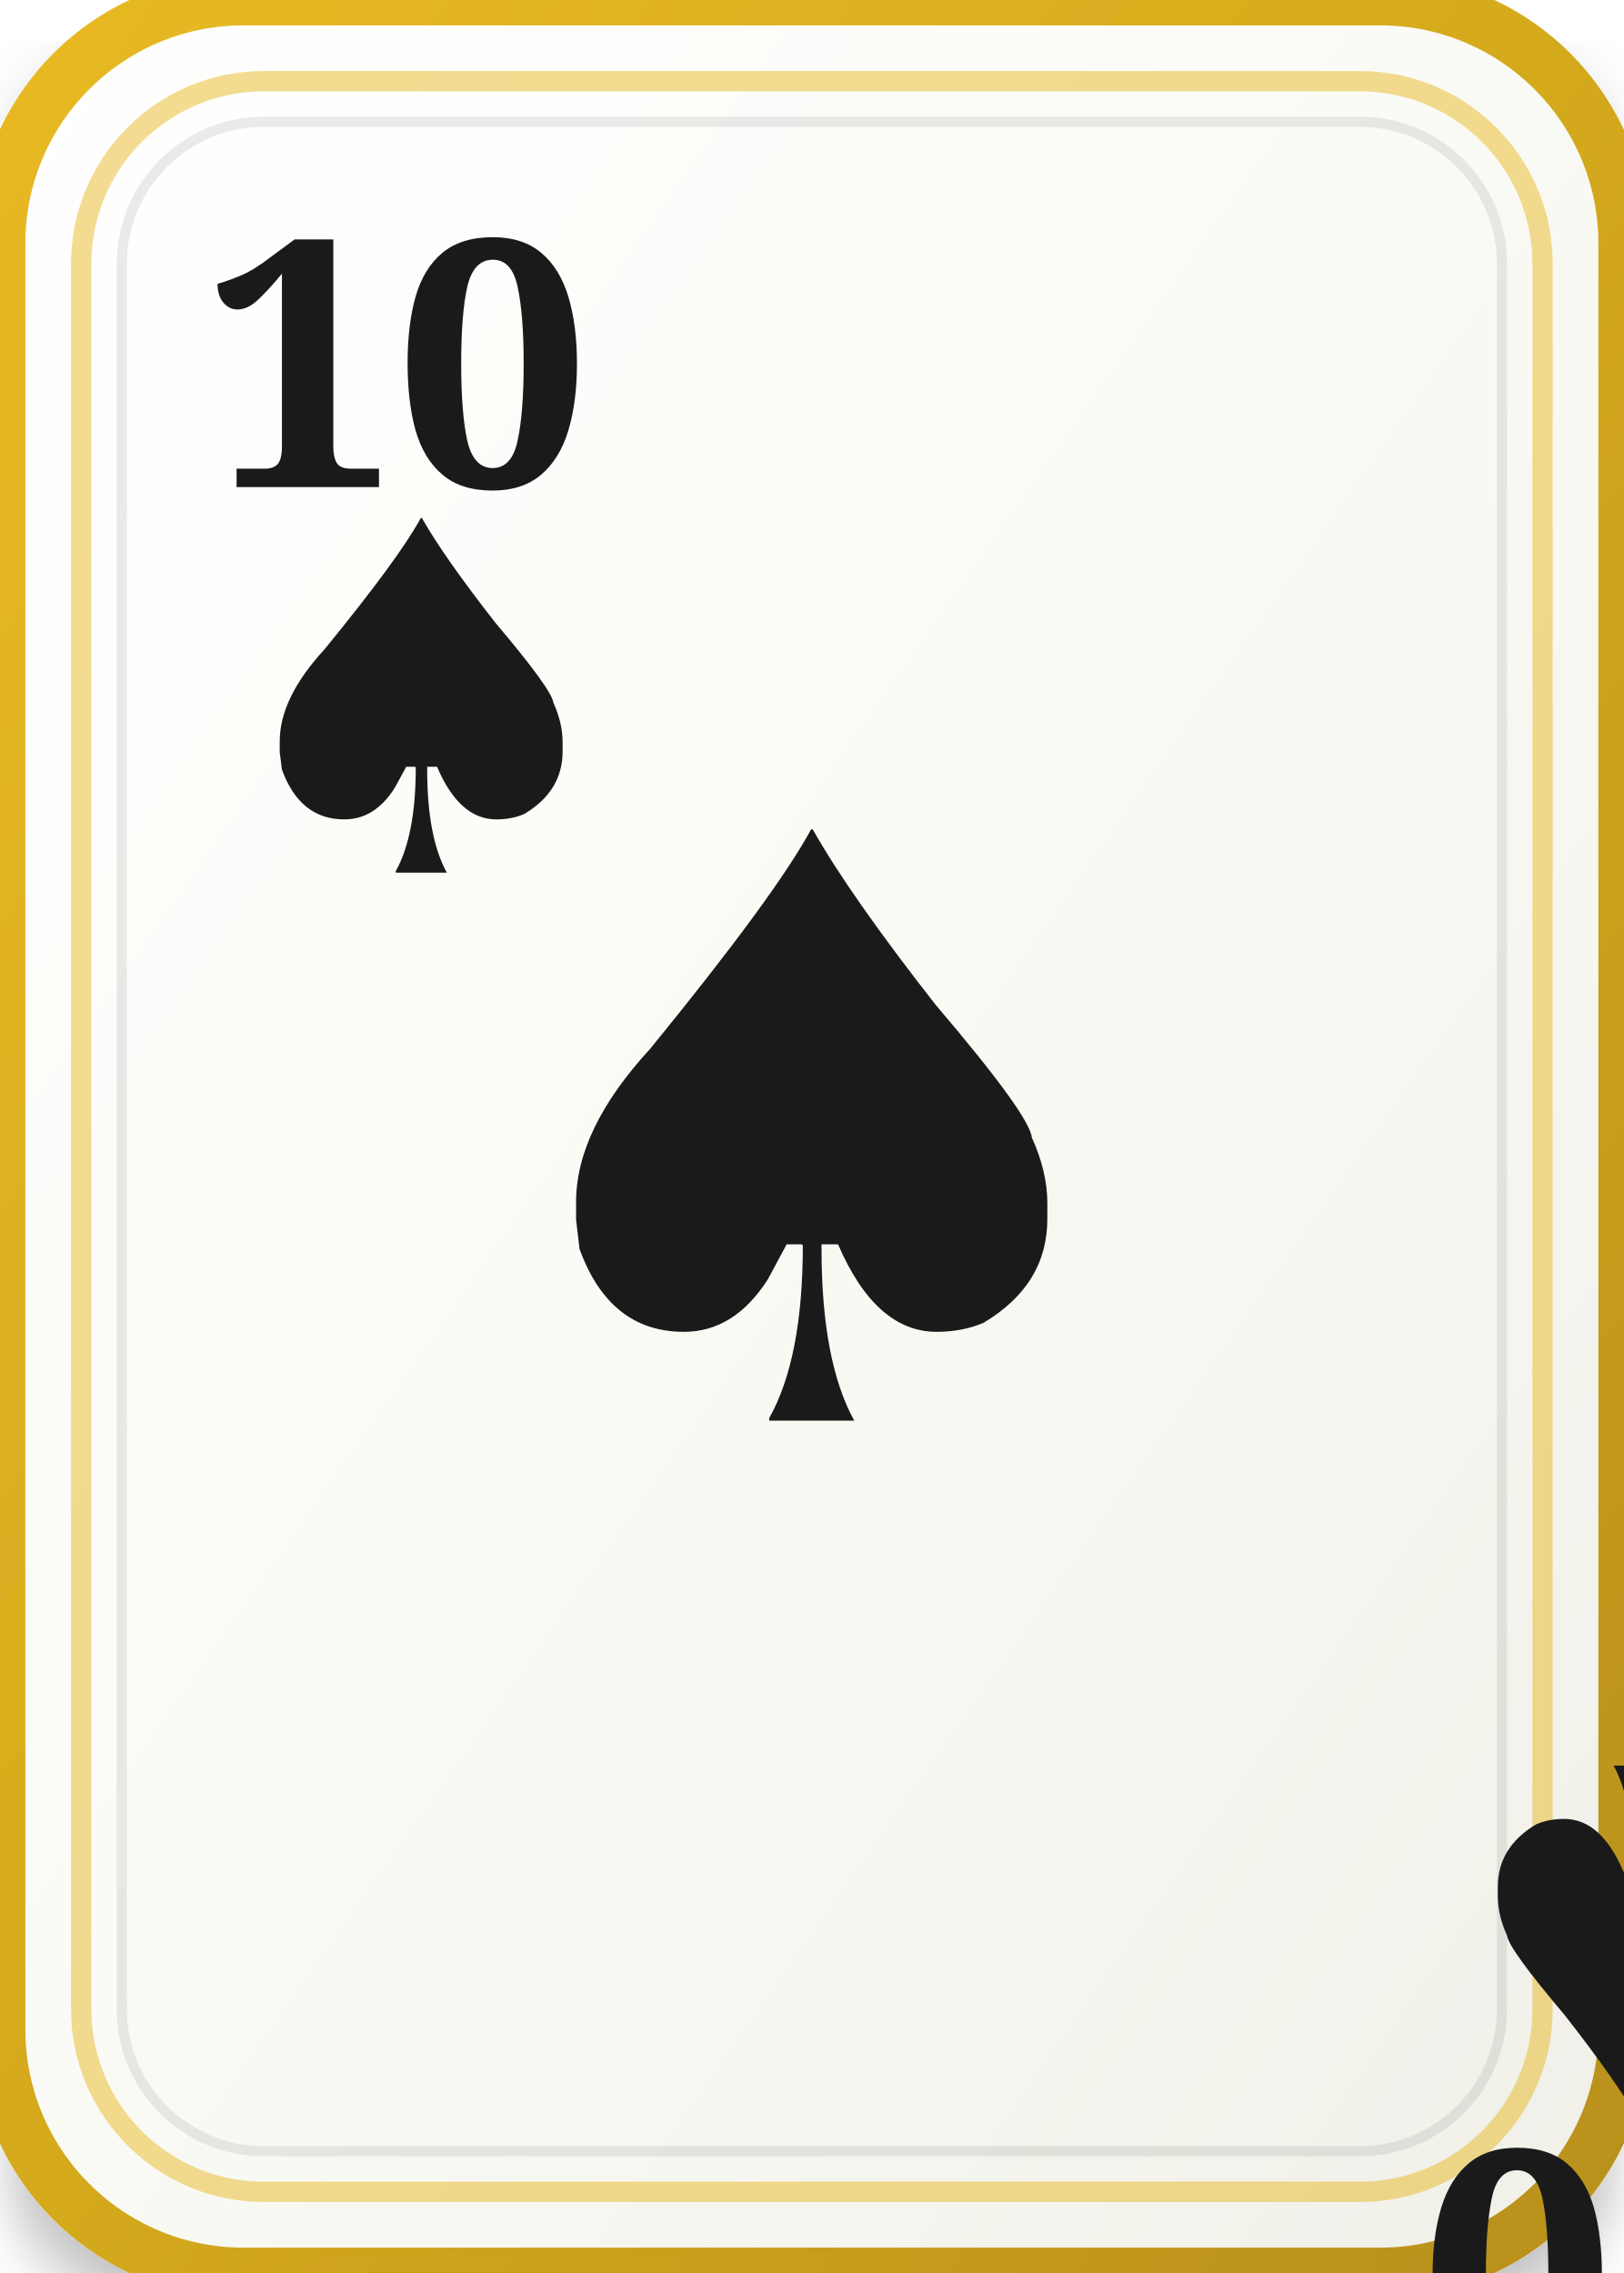
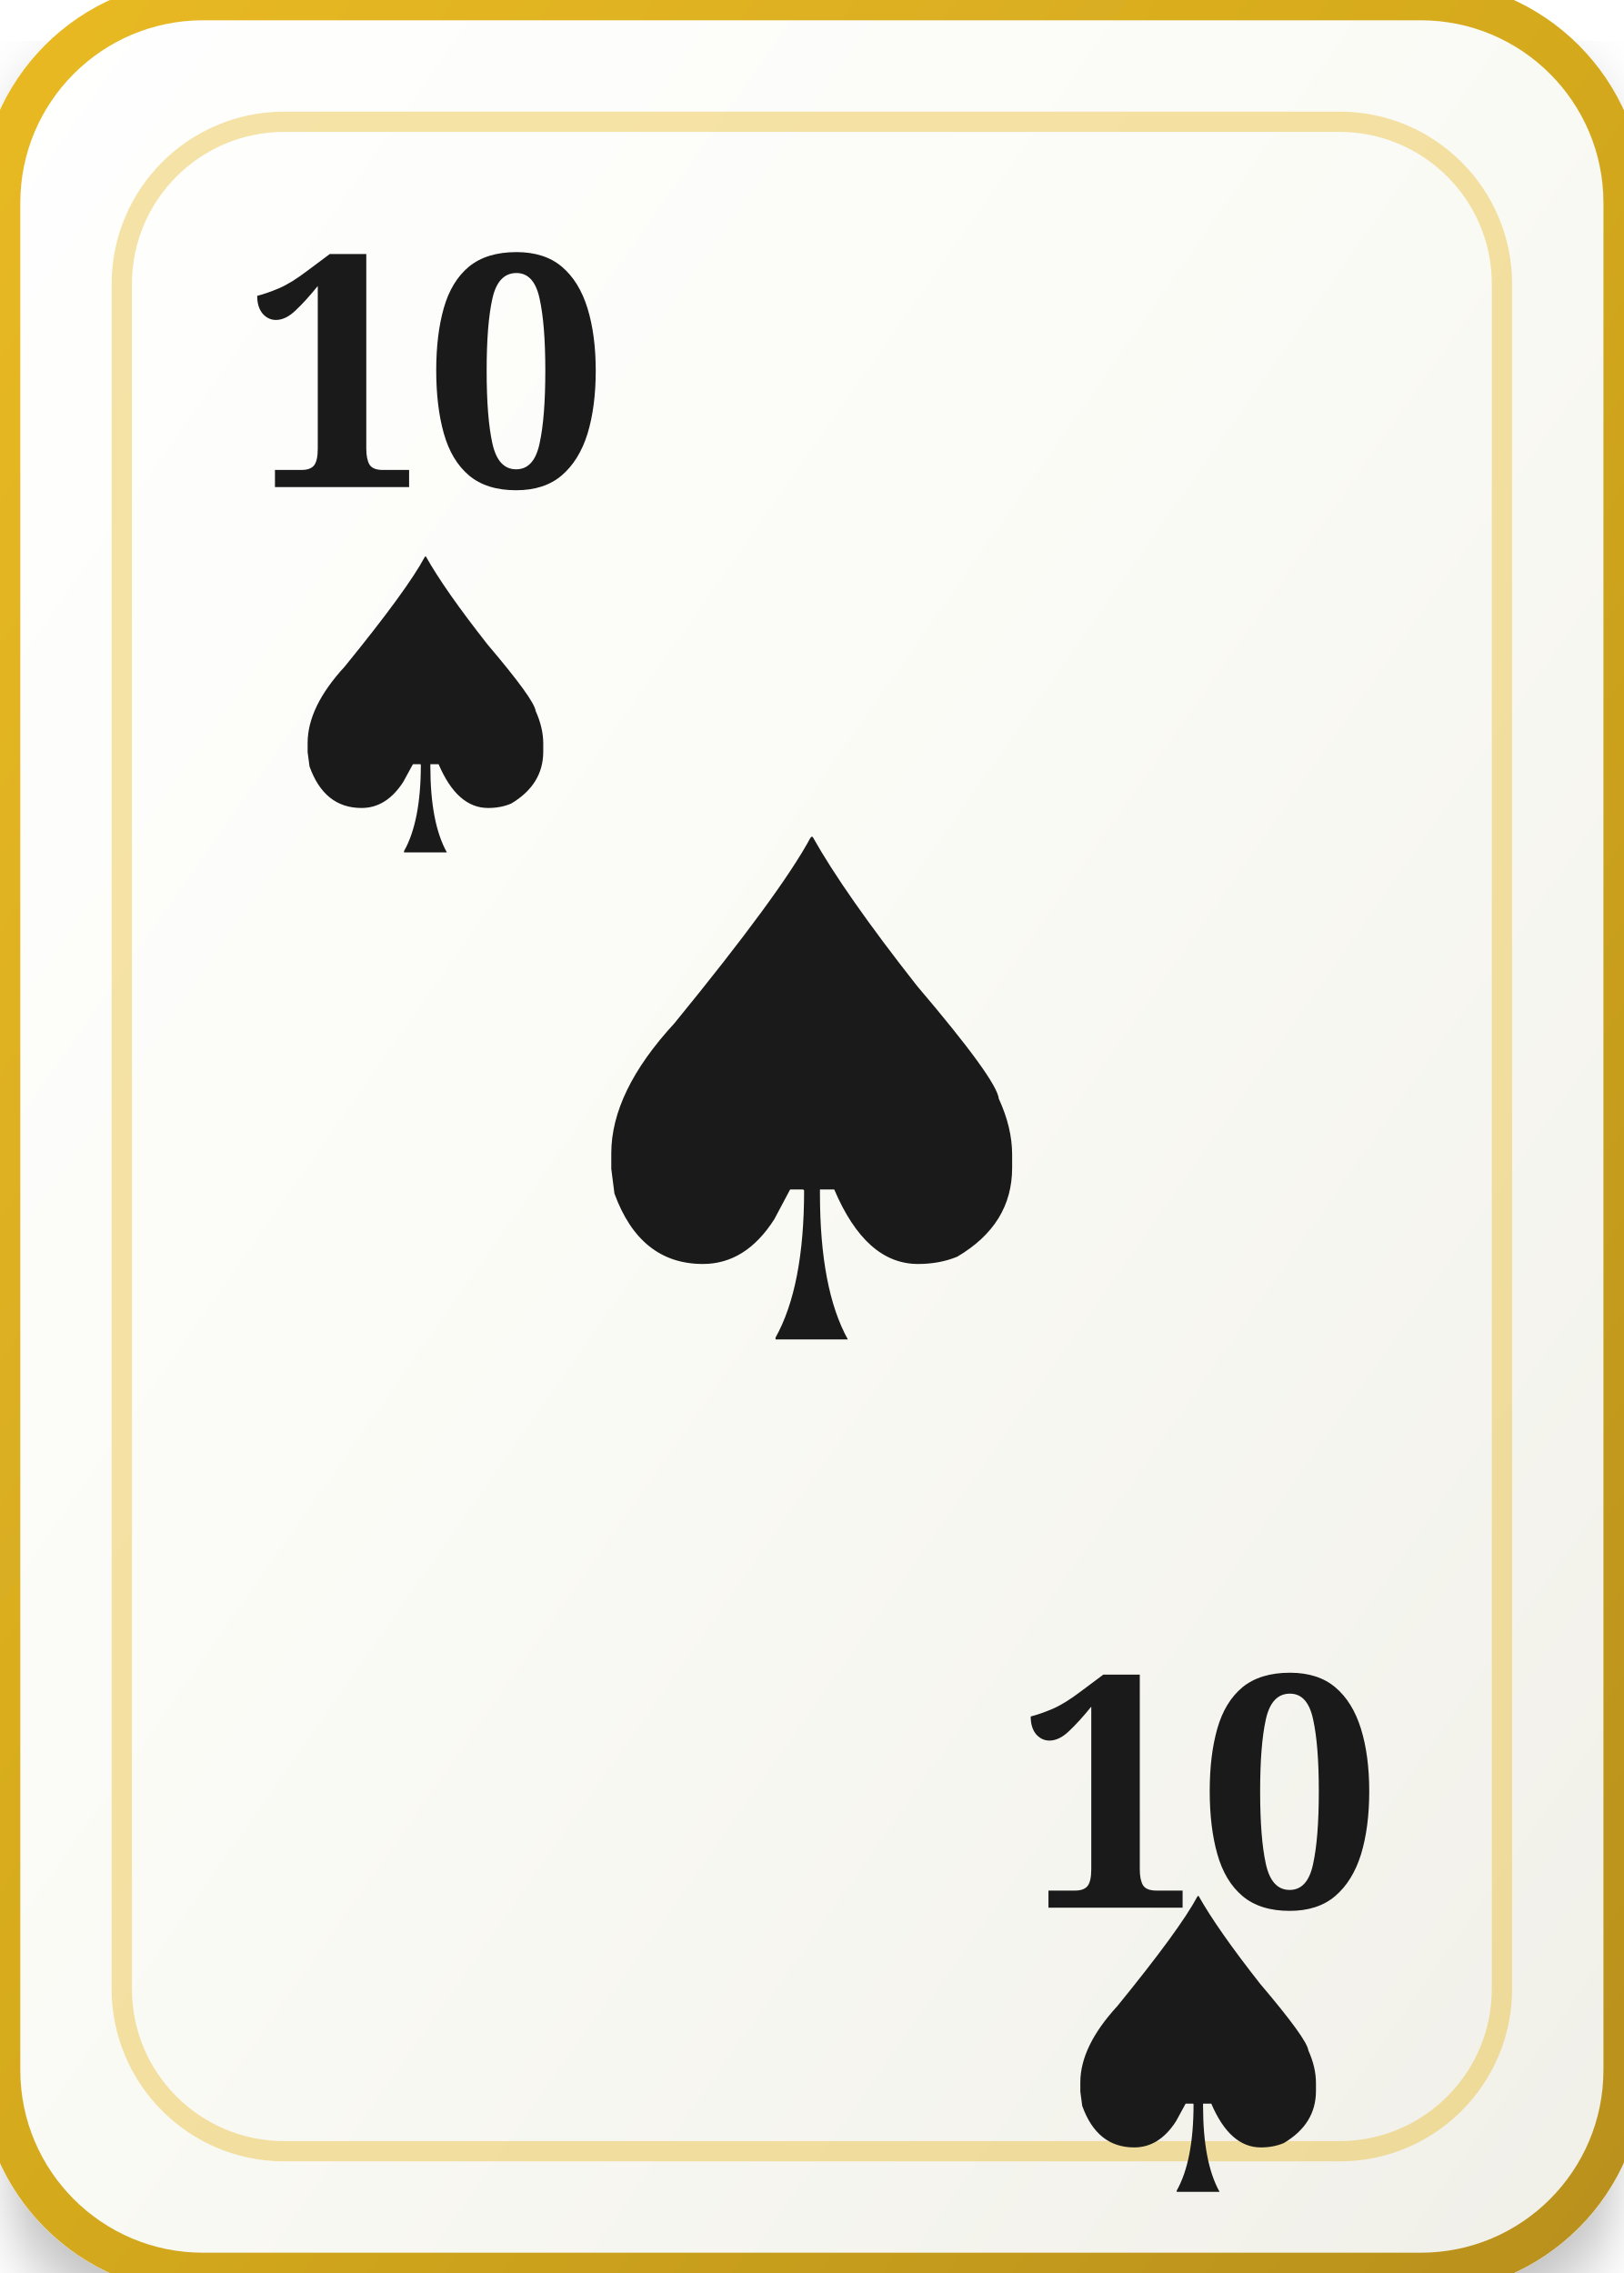
<svg xmlns="http://www.w3.org/2000/svg" viewBox="0 0 80 112" width="80" height="112">
  <defs>
    <linearGradient id="face" x1="0%" y1="0%" x2="100%" y2="100%">
      <stop offset="0%" style="stop-color:#fff" />
      <stop offset="50%" style="stop-color:#fafaf5" />
      <stop offset="100%" style="stop-color:#f0efe8" />
    </linearGradient>
    <linearGradient id="goldEdge" x1="0%" y1="0%" x2="100%" y2="100%">
      <stop offset="0%" style="stop-color:#e8b923" />
      <stop offset="50%" style="stop-color:#d4a91e" />
      <stop offset="100%" style="stop-color:#b8901a" />
    </linearGradient>
    <filter id="shadow" x="-10%" y="-10%" width="120%" height="120%">
      <feDropShadow dx="0" dy="2" stdDeviation="1.5" flood-color="#000" flood-opacity="0.25" />
    </filter>
  </defs>
-   <rect width="80" height="112" rx="12" ry="12" fill="url(#face)" stroke="url(#goldEdge)" stroke-width="2.5" filter="url(#shadow)" />
-   <rect x="4" y="4" width="72" height="104" rx="9" fill="none" stroke="#e8b923" stroke-width="1" opacity="0.5" />
-   <rect x="6" y="6" width="68" height="100" rx="7" fill="none" stroke="rgba(0,0,0,0.08)" stroke-width="0.5" />
-   <text x="10" y="24" font-family="Georgia, serif" font-size="17" font-weight="bold" fill="#1a1a1a">10</text>
-   <text x="10" y="43" font-family="Georgia, serif" font-size="24" fill="#1a1a1a">♠</text>
-   <text x="40" y="70" font-family="Georgia, serif" font-size="40" fill="#1a1a1a" text-anchor="middle" font-weight="bold">♠</text>
-   <text x="70" y="106" font-family="Georgia, serif" font-size="17" font-weight="bold" fill="#1a1a1a" text-anchor="end" transform="rotate(180 70 106)">10</text>
-   <text x="70" y="87" font-family="Georgia, serif" font-size="24" fill="#1a1a1a" text-anchor="end" transform="rotate(180 70 87)">♠</text>
+   <rect width="80" height="112" rx="10" ry="10" fill="url(#face)" stroke="url(#goldEdge)" stroke-width="2" filter="url(#shadow)" />
+   <rect x="6" y="6" width="68" height="100" rx="8" fill="none" stroke="#e8b923" stroke-width="1" opacity="0.4" />
+   <text x="12" y="24" font-family="Georgia, serif" font-size="16" font-weight="bold" fill="#1a1a1a">10</text>
+   <text x="12" y="42" font-family="Georgia, serif" font-size="20" fill="#1a1a1a">♠</text>
+   <text x="40" y="66" font-family="Georgia, serif" font-size="34" fill="#1a1a1a" text-anchor="middle" font-weight="bold">♠</text>
+   <text x="68" y="94" font-family="Georgia, serif" font-size="16" font-weight="bold" fill="#1a1a1a" text-anchor="end">10</text>
+   <text x="68" y="108" font-family="Georgia, serif" font-size="20" fill="#1a1a1a" text-anchor="end">♠</text>
</svg>
